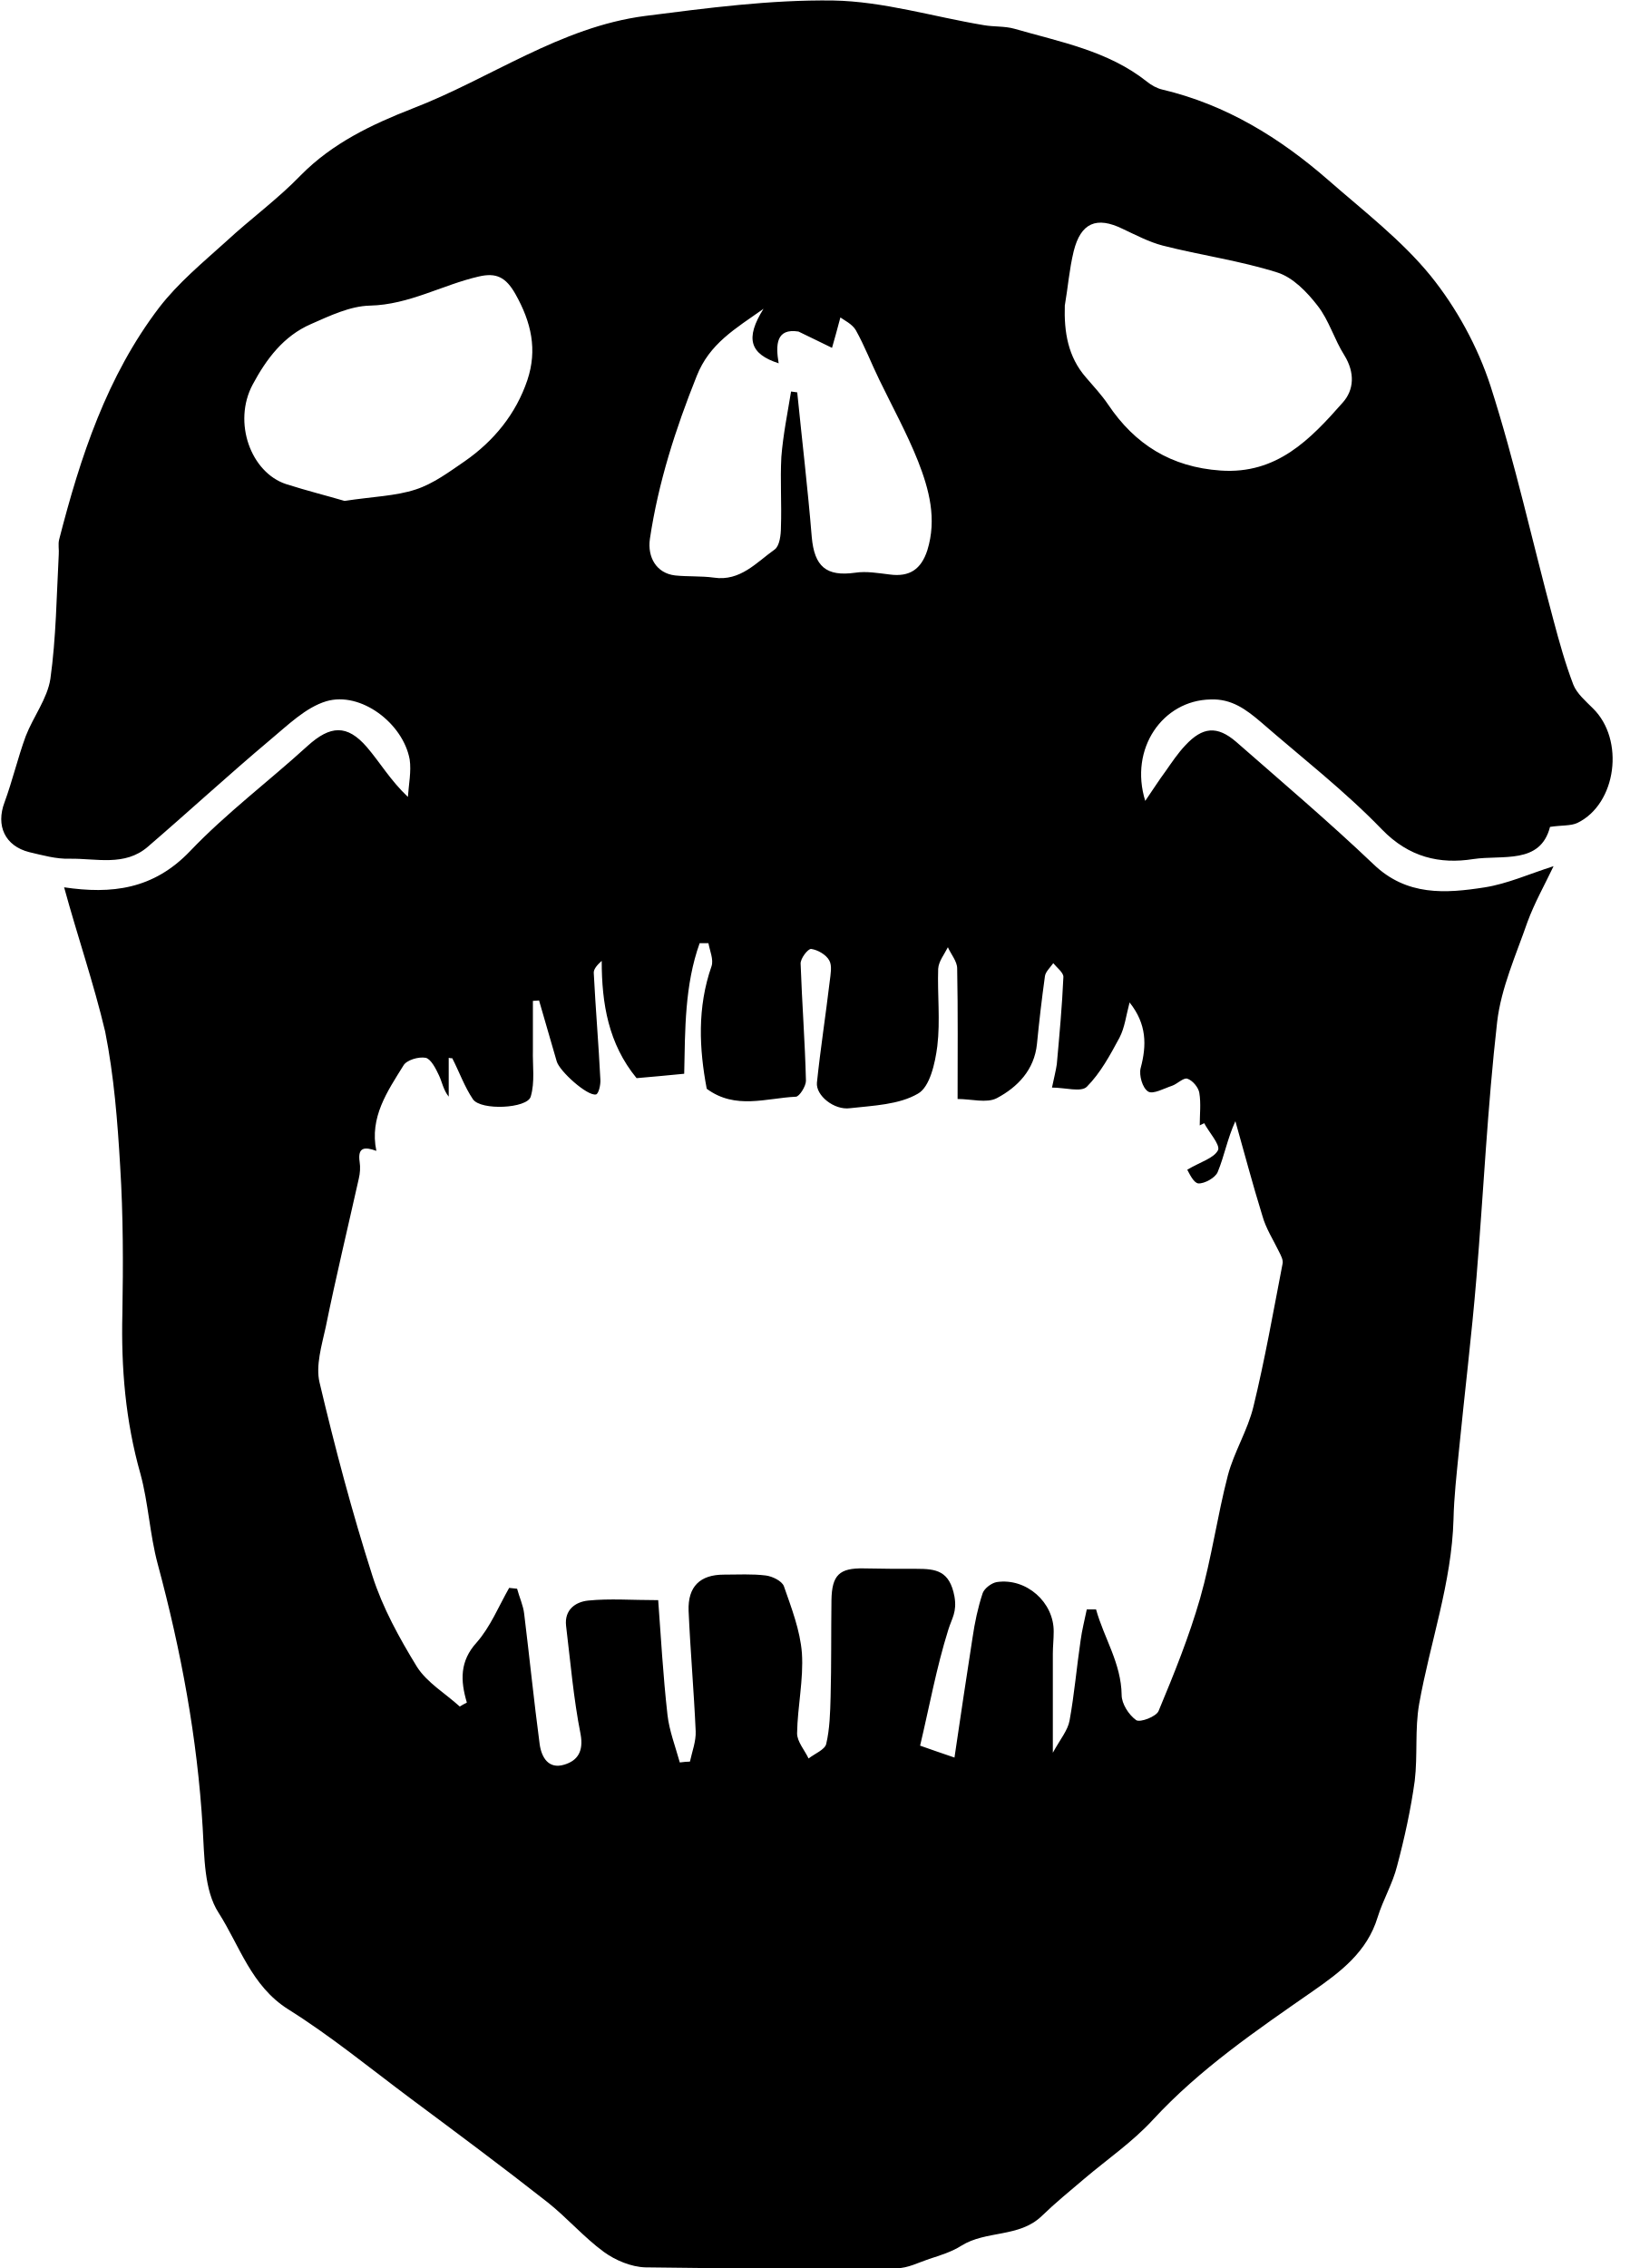
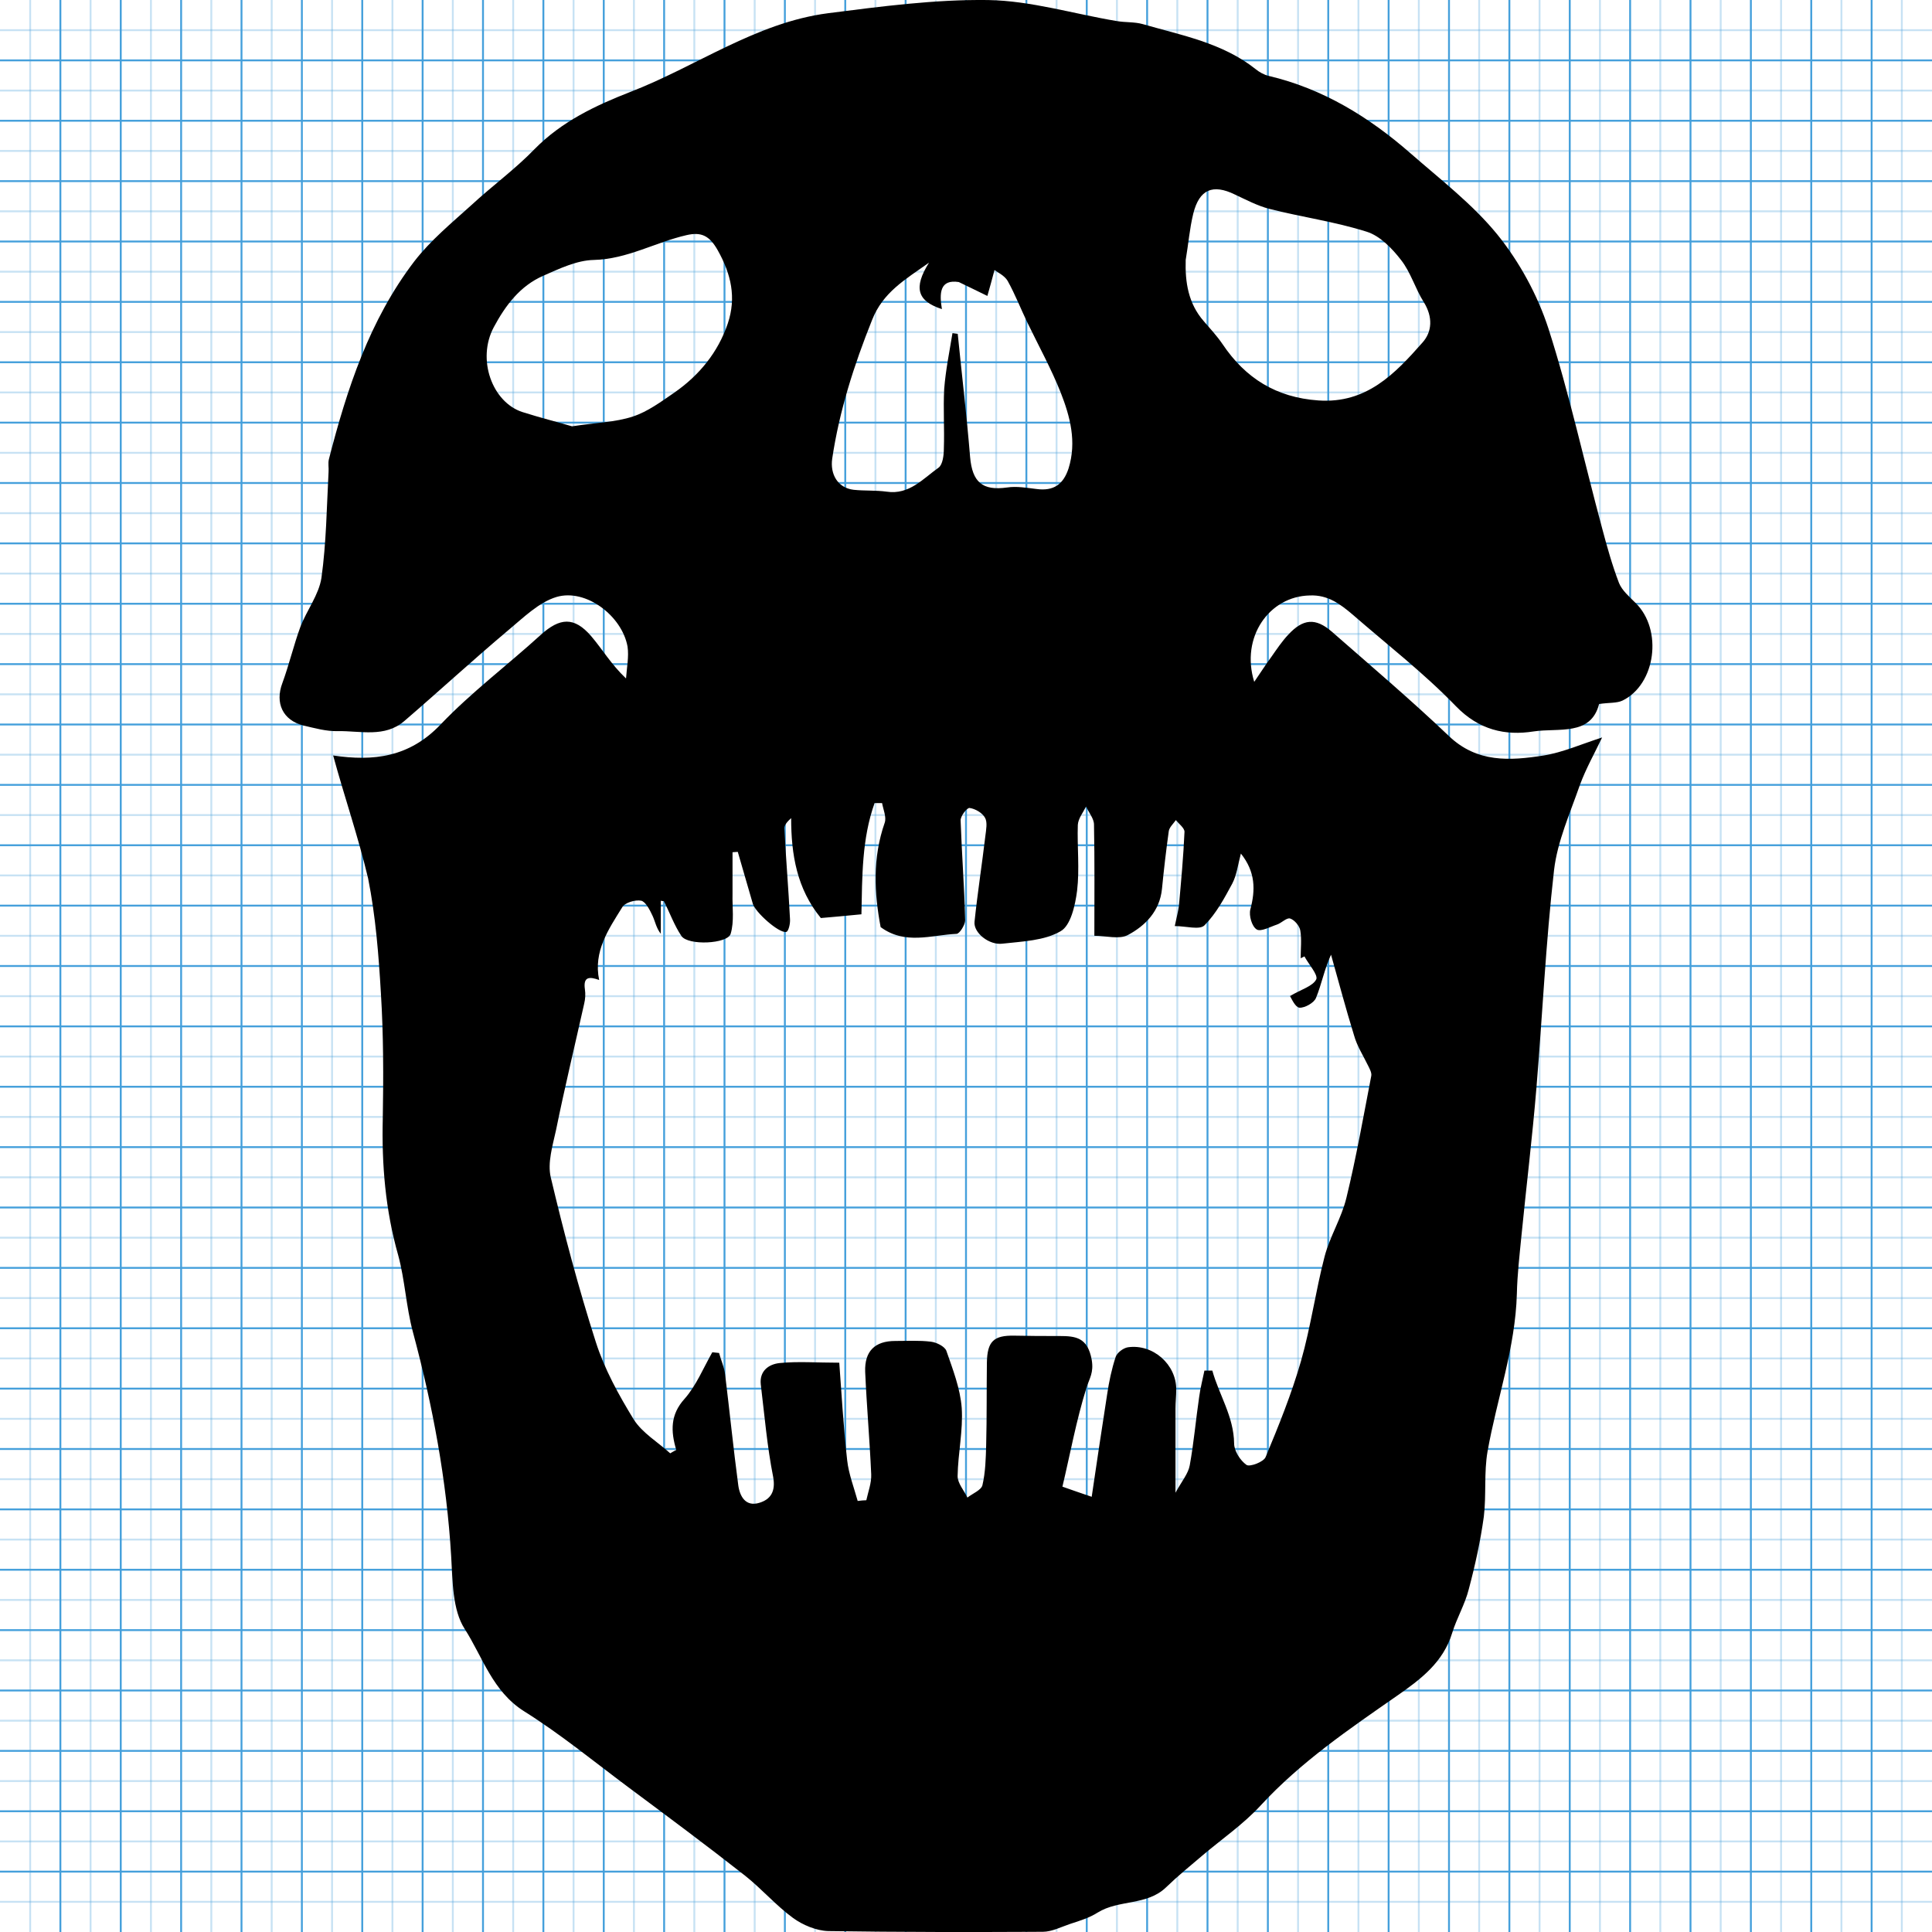
- <svg xmlns="http://www.w3.org/2000/svg" version="1.1" width="23" height="32" viewBox="0 0 23 32">
-   <path d="M0.902 12.519c-0.025 0.006-0.012 0 0 0 0.672 0.1 1.263 0.031 1.78-0.51 0.51-0.535 1.108-0.983 1.661-1.487 0.317-0.286 0.554-0.305 0.834 0.019 0.187 0.218 0.33 0.467 0.579 0.703 0.012-0.18 0.050-0.361 0.025-0.529-0.093-0.51-0.691-0.964-1.176-0.821-0.292 0.087-0.548 0.342-0.796 0.548-0.585 0.492-1.145 1.008-1.724 1.506-0.324 0.28-0.728 0.162-1.101 0.168-0.193 0.006-0.386-0.050-0.572-0.093-0.342-0.087-0.473-0.373-0.348-0.703 0.112-0.305 0.187-0.628 0.299-0.933 0.106-0.274 0.305-0.529 0.348-0.809 0.081-0.579 0.087-1.17 0.118-1.755 0.006-0.068-0.012-0.143 0.006-0.212 0.299-1.164 0.672-2.302 1.412-3.273 0.268-0.348 0.616-0.635 0.946-0.933 0.342-0.317 0.728-0.597 1.052-0.933 0.448-0.454 1.002-0.716 1.574-0.94 1.101-0.423 2.084-1.151 3.285-1.307 0.877-0.112 1.767-0.23 2.651-0.218 0.709 0.012 1.419 0.23 2.128 0.348 0.143 0.025 0.292 0.012 0.429 0.050 0.647 0.187 1.325 0.311 1.873 0.747 0.062 0.050 0.137 0.093 0.218 0.112 0.896 0.212 1.655 0.678 2.34 1.276 0.498 0.436 1.033 0.846 1.444 1.35 0.367 0.454 0.666 1.002 0.846 1.555 0.348 1.083 0.591 2.203 0.89 3.31 0.081 0.305 0.168 0.616 0.28 0.908 0.050 0.124 0.174 0.23 0.274 0.33 0.454 0.442 0.336 1.35-0.218 1.618-0.093 0.044-0.224 0.031-0.386 0.056-0.137 0.535-0.672 0.392-1.083 0.454-0.473 0.075-0.908-0.025-1.288-0.417-0.529-0.548-1.139-1.020-1.711-1.518-0.205-0.174-0.411-0.33-0.709-0.317-0.672 0.012-1.151 0.691-0.921 1.431 0.112-0.162 0.193-0.292 0.286-0.417 0.087-0.124 0.174-0.255 0.28-0.367 0.243-0.261 0.448-0.28 0.716-0.050 0.653 0.572 1.313 1.132 1.941 1.73 0.467 0.448 1.014 0.411 1.568 0.324 0.317-0.050 0.622-0.187 0.971-0.299-0.124 0.261-0.268 0.516-0.367 0.784-0.162 0.467-0.373 0.933-0.429 1.412-0.137 1.201-0.193 2.408-0.292 3.609-0.068 0.821-0.168 1.636-0.249 2.458-0.031 0.317-0.068 0.635-0.075 0.952-0.025 0.896-0.33 1.736-0.485 2.607-0.062 0.355-0.019 0.722-0.062 1.083-0.056 0.404-0.143 0.803-0.249 1.201-0.062 0.249-0.199 0.479-0.274 0.722-0.149 0.492-0.523 0.772-0.915 1.045-0.796 0.554-1.593 1.095-2.259 1.817-0.286 0.311-0.641 0.554-0.964 0.828-0.205 0.174-0.411 0.342-0.604 0.529-0.317 0.305-0.784 0.199-1.132 0.417-0.137 0.087-0.299 0.137-0.454 0.187-0.149 0.050-0.305 0.131-0.454 0.131-1.182 0.006-2.371 0.006-3.553-0.012-0.199-0.006-0.423-0.1-0.585-0.218-0.28-0.205-0.516-0.479-0.79-0.697-0.641-0.504-1.294-0.989-1.947-1.475-0.566-0.423-1.12-0.877-1.717-1.251-0.523-0.33-0.684-0.896-0.983-1.363-0.205-0.317-0.199-0.79-0.224-1.201-0.075-1.263-0.305-2.495-0.635-3.721-0.112-0.417-0.131-0.859-0.243-1.269-0.212-0.747-0.274-1.5-0.255-2.265 0.012-0.691 0.012-1.381-0.031-2.072-0.037-0.635-0.087-1.276-0.212-1.904-0.162-0.684-0.392-1.35-0.579-2.035zM16.992 15.848c-0.019 0.012-0.044 0.019-0.062 0.031 0-0.156 0.019-0.311-0.006-0.46-0.012-0.075-0.093-0.174-0.168-0.199-0.056-0.019-0.143 0.075-0.218 0.1-0.112 0.037-0.268 0.124-0.336 0.081-0.081-0.050-0.131-0.23-0.106-0.33 0.087-0.324 0.087-0.622-0.156-0.927-0.050 0.187-0.068 0.355-0.143 0.498-0.131 0.243-0.268 0.498-0.46 0.691-0.081 0.081-0.305 0.012-0.492 0.012 0.031-0.149 0.056-0.243 0.068-0.33 0.037-0.411 0.075-0.821 0.093-1.232 0-0.062-0.093-0.131-0.143-0.193-0.044 0.062-0.112 0.124-0.118 0.187-0.044 0.317-0.081 0.635-0.112 0.952-0.037 0.367-0.274 0.61-0.566 0.765-0.143 0.075-0.361 0.012-0.554 0.012 0-0.622 0.006-1.232-0.006-1.842 0-0.1-0.087-0.199-0.131-0.299-0.050 0.1-0.131 0.199-0.137 0.305-0.012 0.361 0.031 0.728-0.012 1.089-0.031 0.243-0.106 0.579-0.274 0.672-0.268 0.156-0.628 0.168-0.958 0.205-0.224 0.031-0.485-0.18-0.467-0.361 0.050-0.479 0.124-0.952 0.18-1.425 0.012-0.1 0.037-0.224-0.006-0.299-0.044-0.081-0.162-0.149-0.255-0.162-0.044-0.006-0.156 0.137-0.149 0.212 0.019 0.548 0.062 1.101 0.075 1.649 0 0.075-0.093 0.224-0.143 0.224-0.417 0.019-0.852 0.187-1.257-0.112-0.106-0.56-0.137-1.145 0.068-1.73 0.031-0.093-0.025-0.218-0.044-0.324-0.044 0-0.081 0-0.124 0-0.212 0.591-0.205 1.22-0.218 1.842-0.249 0.025-0.467 0.044-0.672 0.062-0.398-0.485-0.492-1.052-0.492-1.655-0.062 0.056-0.118 0.118-0.112 0.174 0.025 0.498 0.068 0.996 0.093 1.499 0.006 0.075-0.025 0.205-0.062 0.212-0.124 0.025-0.516-0.33-0.554-0.467-0.081-0.286-0.168-0.572-0.249-0.859-0.031 0-0.056 0.006-0.087 0.006 0 0.23 0 0.46 0 0.691-0.006 0.218 0.031 0.454-0.031 0.66-0.050 0.168-0.703 0.199-0.815 0.037-0.118-0.174-0.193-0.386-0.292-0.579-0.019 0-0.031 0-0.050-0.006 0 0.18 0 0.361 0 0.548-0.075-0.093-0.093-0.205-0.137-0.299s-0.112-0.23-0.187-0.249c-0.1-0.019-0.274 0.031-0.317 0.112-0.224 0.361-0.479 0.728-0.38 1.201-0.156-0.056-0.268-0.062-0.236 0.156 0.012 0.075 0.006 0.162-0.012 0.236-0.156 0.697-0.324 1.394-0.467 2.097-0.056 0.255-0.143 0.541-0.087 0.778 0.218 0.921 0.46 1.835 0.747 2.731 0.143 0.448 0.38 0.877 0.628 1.282 0.143 0.224 0.398 0.373 0.604 0.56 0.031-0.019 0.062-0.037 0.1-0.056-0.093-0.311-0.1-0.585 0.137-0.846 0.193-0.218 0.311-0.51 0.46-0.772 0.037 0.006 0.075 0.006 0.112 0.012 0.031 0.118 0.087 0.236 0.1 0.355 0.075 0.61 0.137 1.226 0.218 1.835 0.025 0.187 0.124 0.361 0.348 0.292 0.187-0.056 0.274-0.187 0.23-0.429-0.1-0.504-0.143-1.020-0.205-1.531-0.025-0.224 0.131-0.336 0.311-0.355 0.305-0.031 0.616-0.006 0.989-0.006 0.037 0.498 0.068 1.058 0.131 1.618 0.025 0.224 0.112 0.448 0.174 0.672 0.050-0.006 0.1-0.012 0.143-0.012 0.031-0.143 0.087-0.286 0.081-0.429-0.025-0.566-0.075-1.132-0.1-1.699-0.012-0.342 0.162-0.51 0.498-0.51 0.199 0 0.398-0.012 0.591 0.012 0.093 0.012 0.224 0.075 0.255 0.149 0.106 0.305 0.23 0.622 0.255 0.946 0.025 0.373-0.062 0.753-0.068 1.132 0 0.118 0.106 0.236 0.162 0.355 0.087-0.068 0.23-0.124 0.249-0.205 0.050-0.212 0.056-0.442 0.062-0.666 0.012-0.454 0.006-0.908 0.012-1.363 0.006-0.355 0.112-0.454 0.454-0.448 0.249 0.006 0.498 0.006 0.747 0.006 0.274 0 0.467 0.025 0.535 0.392 0.037 0.218-0.037 0.305-0.087 0.467-0.168 0.535-0.268 1.089-0.398 1.636 0.162 0.056 0.299 0.106 0.485 0.168 0.087-0.585 0.168-1.139 0.255-1.692 0.031-0.212 0.075-0.423 0.143-0.628 0.025-0.068 0.124-0.143 0.199-0.156 0.417-0.062 0.809 0.286 0.803 0.703 0 0.106-0.012 0.205-0.012 0.311 0 0.436 0 0.871 0 1.394 0.106-0.193 0.212-0.317 0.236-0.454 0.068-0.373 0.1-0.753 0.156-1.132 0.019-0.143 0.056-0.286 0.087-0.436 0.044 0 0.087 0 0.131 0 0.112 0.404 0.355 0.759 0.361 1.207 0 0.124 0.1 0.28 0.205 0.355 0.056 0.037 0.286-0.050 0.317-0.131 0.218-0.523 0.429-1.045 0.585-1.587 0.162-0.566 0.243-1.164 0.392-1.736 0.087-0.33 0.28-0.635 0.361-0.971 0.162-0.666 0.28-1.338 0.411-2.016 0.012-0.050-0.025-0.118-0.050-0.168-0.081-0.168-0.187-0.33-0.236-0.51-0.137-0.442-0.255-0.89-0.38-1.332-0.112 0.243-0.156 0.492-0.249 0.716-0.031 0.081-0.187 0.168-0.274 0.162-0.068-0.006-0.131-0.149-0.156-0.193 0.187-0.112 0.38-0.162 0.436-0.28 0.025-0.081-0.131-0.249-0.199-0.38zM10.777 4.355c-0.404 0.286-0.765 0.492-0.946 0.952-0.299 0.747-0.541 1.5-0.66 2.296-0.037 0.261 0.093 0.485 0.355 0.516 0.18 0.019 0.367 0.006 0.548 0.031 0.373 0.056 0.604-0.218 0.859-0.398 0.068-0.050 0.087-0.205 0.087-0.311 0.012-0.33-0.012-0.666 0.006-0.996 0.025-0.311 0.087-0.616 0.137-0.921 0.031 0.006 0.056 0.006 0.087 0.012 0.068 0.678 0.149 1.356 0.205 2.041 0.037 0.417 0.205 0.56 0.61 0.504 0.162-0.025 0.33 0.006 0.492 0.025 0.28 0.037 0.442-0.075 0.529-0.342 0.137-0.442 0.025-0.859-0.131-1.257-0.156-0.392-0.361-0.765-0.548-1.151-0.112-0.23-0.205-0.473-0.33-0.697-0.050-0.087-0.168-0.143-0.218-0.18-0.044 0.168-0.081 0.299-0.118 0.429-0.156-0.075-0.317-0.156-0.473-0.23-0.317-0.050-0.324 0.187-0.28 0.448-0.404-0.131-0.479-0.348-0.212-0.772zM15.026 4.306c-0.012 0.38 0.044 0.728 0.299 1.020 0.106 0.124 0.218 0.243 0.311 0.38 0.38 0.566 0.89 0.884 1.587 0.933 0.796 0.056 1.269-0.442 1.724-0.958 0.162-0.18 0.174-0.423 0.025-0.666-0.143-0.224-0.218-0.498-0.38-0.703-0.149-0.193-0.348-0.398-0.566-0.467-0.529-0.168-1.083-0.243-1.618-0.38-0.193-0.050-0.38-0.149-0.566-0.236-0.367-0.18-0.591-0.087-0.691 0.317-0.062 0.255-0.081 0.51-0.124 0.759zM4.859 7.068c0.404-0.062 0.722-0.068 1.008-0.162 0.249-0.081 0.473-0.249 0.691-0.398 0.411-0.286 0.722-0.666 0.884-1.145 0.143-0.429 0.056-0.815-0.168-1.213-0.137-0.243-0.274-0.305-0.516-0.249-0.516 0.118-0.983 0.398-1.537 0.411-0.28 0.006-0.566 0.143-0.834 0.261-0.386 0.168-0.628 0.492-0.821 0.852-0.286 0.535-0.025 1.244 0.473 1.406 0.292 0.093 0.591 0.168 0.821 0.236z" />
+ <svg xmlns="http://www.w3.org/2000/svg" version="1.1" width="1024" height="1024" viewBox="0 0 1024 1024">
+   <g id="icomoon-ignore">
+     <line stroke-width="1" x1="16" y1="0" x2="16" y2="1024" stroke="#449FDB" opacity="0.3" />
+     <line stroke-width="1" x1="32" y1="0" x2="32" y2="1024" stroke="#449FDB" opacity="1" />
+     <line stroke-width="1" x1="48" y1="0" x2="48" y2="1024" stroke="#449FDB" opacity="0.3" />
+     <line stroke-width="1" x1="64" y1="0" x2="64" y2="1024" stroke="#449FDB" opacity="1" />
+     <line stroke-width="1" x1="80" y1="0" x2="80" y2="1024" stroke="#449FDB" opacity="0.3" />
+     <line stroke-width="1" x1="96" y1="0" x2="96" y2="1024" stroke="#449FDB" opacity="1" />
+     <line stroke-width="1" x1="112" y1="0" x2="112" y2="1024" stroke="#449FDB" opacity="0.3" />
+     <line stroke-width="1" x1="128" y1="0" x2="128" y2="1024" stroke="#449FDB" opacity="1" />
+     <line stroke-width="1" x1="144" y1="0" x2="144" y2="1024" stroke="#449FDB" opacity="0.3" />
+     <line stroke-width="1" x1="160" y1="0" x2="160" y2="1024" stroke="#449FDB" opacity="1" />
+     <line stroke-width="1" x1="176" y1="0" x2="176" y2="1024" stroke="#449FDB" opacity="0.3" />
+     <line stroke-width="1" x1="192" y1="0" x2="192" y2="1024" stroke="#449FDB" opacity="1" />
+     <line stroke-width="1" x1="208" y1="0" x2="208" y2="1024" stroke="#449FDB" opacity="0.3" />
+     <line stroke-width="1" x1="224" y1="0" x2="224" y2="1024" stroke="#449FDB" opacity="1" />
+     <line stroke-width="1" x1="240" y1="0" x2="240" y2="1024" stroke="#449FDB" opacity="0.3" />
+     <line stroke-width="1" x1="256" y1="0" x2="256" y2="1024" stroke="#449FDB" opacity="1" />
+     <line stroke-width="1" x1="272" y1="0" x2="272" y2="1024" stroke="#449FDB" opacity="0.3" />
+     <line stroke-width="1" x1="288" y1="0" x2="288" y2="1024" stroke="#449FDB" opacity="1" />
+     <line stroke-width="1" x1="304" y1="0" x2="304" y2="1024" stroke="#449FDB" opacity="0.3" />
+     <line stroke-width="1" x1="320" y1="0" x2="320" y2="1024" stroke="#449FDB" opacity="1" />
+     <line stroke-width="1" x1="336" y1="0" x2="336" y2="1024" stroke="#449FDB" opacity="0.3" />
+     <line stroke-width="1" x1="352" y1="0" x2="352" y2="1024" stroke="#449FDB" opacity="1" />
+     <line stroke-width="1" x1="368" y1="0" x2="368" y2="1024" stroke="#449FDB" opacity="0.3" />
+     <line stroke-width="1" x1="384" y1="0" x2="384" y2="1024" stroke="#449FDB" opacity="1" />
+     <line stroke-width="1" x1="400" y1="0" x2="400" y2="1024" stroke="#449FDB" opacity="0.3" />
+     <line stroke-width="1" x1="416" y1="0" x2="416" y2="1024" stroke="#449FDB" opacity="1" />
+     <line stroke-width="1" x1="432" y1="0" x2="432" y2="1024" stroke="#449FDB" opacity="0.3" />
+     <line stroke-width="1" x1="448" y1="0" x2="448" y2="1024" stroke="#449FDB" opacity="1" />
+     <line stroke-width="1" x1="464" y1="0" x2="464" y2="1024" stroke="#449FDB" opacity="0.3" />
+     <line stroke-width="1" x1="480" y1="0" x2="480" y2="1024" stroke="#449FDB" opacity="1" />
+     <line stroke-width="1" x1="496" y1="0" x2="496" y2="1024" stroke="#449FDB" opacity="0.3" />
+     <line stroke-width="1" x1="512" y1="0" x2="512" y2="1024" stroke="#449FDB" opacity="1" />
+     <line stroke-width="1" x1="528" y1="0" x2="528" y2="1024" stroke="#449FDB" opacity="0.3" />
+     <line stroke-width="1" x1="544" y1="0" x2="544" y2="1024" stroke="#449FDB" opacity="1" />
+     <line stroke-width="1" x1="560" y1="0" x2="560" y2="1024" stroke="#449FDB" opacity="0.3" />
+     <line stroke-width="1" x1="576" y1="0" x2="576" y2="1024" stroke="#449FDB" opacity="1" />
+     <line stroke-width="1" x1="592" y1="0" x2="592" y2="1024" stroke="#449FDB" opacity="0.3" />
+     <line stroke-width="1" x1="608" y1="0" x2="608" y2="1024" stroke="#449FDB" opacity="1" />
+     <line stroke-width="1" x1="624" y1="0" x2="624" y2="1024" stroke="#449FDB" opacity="0.3" />
+     <line stroke-width="1" x1="640" y1="0" x2="640" y2="1024" stroke="#449FDB" opacity="1" />
+     <line stroke-width="1" x1="656" y1="0" x2="656" y2="1024" stroke="#449FDB" opacity="0.3" />
+     <line stroke-width="1" x1="672" y1="0" x2="672" y2="1024" stroke="#449FDB" opacity="1" />
+     <line stroke-width="1" x1="688" y1="0" x2="688" y2="1024" stroke="#449FDB" opacity="0.3" />
+     <line stroke-width="1" x1="704" y1="0" x2="704" y2="1024" stroke="#449FDB" opacity="1" />
+     <line stroke-width="1" x1="720" y1="0" x2="720" y2="1024" stroke="#449FDB" opacity="0.3" />
+     <line stroke-width="1" x1="736" y1="0" x2="736" y2="1024" stroke="#449FDB" opacity="1" />
+     <line stroke-width="1" x1="752" y1="0" x2="752" y2="1024" stroke="#449FDB" opacity="0.3" />
+     <line stroke-width="1" x1="768" y1="0" x2="768" y2="1024" stroke="#449FDB" opacity="1" />
+     <line stroke-width="1" x1="784" y1="0" x2="784" y2="1024" stroke="#449FDB" opacity="0.3" />
+     <line stroke-width="1" x1="800" y1="0" x2="800" y2="1024" stroke="#449FDB" opacity="1" />
+     <line stroke-width="1" x1="816" y1="0" x2="816" y2="1024" stroke="#449FDB" opacity="0.3" />
+     <line stroke-width="1" x1="832" y1="0" x2="832" y2="1024" stroke="#449FDB" opacity="1" />
+     <line stroke-width="1" x1="848" y1="0" x2="848" y2="1024" stroke="#449FDB" opacity="0.3" />
+     <line stroke-width="1" x1="864" y1="0" x2="864" y2="1024" stroke="#449FDB" opacity="1" />
+     <line stroke-width="1" x1="880" y1="0" x2="880" y2="1024" stroke="#449FDB" opacity="0.3" />
+     <line stroke-width="1" x1="896" y1="0" x2="896" y2="1024" stroke="#449FDB" opacity="1" />
+     <line stroke-width="1" x1="912" y1="0" x2="912" y2="1024" stroke="#449FDB" opacity="0.3" />
+     <line stroke-width="1" x1="928" y1="0" x2="928" y2="1024" stroke="#449FDB" opacity="1" />
+     <line stroke-width="1" x1="944" y1="0" x2="944" y2="1024" stroke="#449FDB" opacity="0.3" />
+     <line stroke-width="1" x1="960" y1="0" x2="960" y2="1024" stroke="#449FDB" opacity="1" />
+     <line stroke-width="1" x1="976" y1="0" x2="976" y2="1024" stroke="#449FDB" opacity="0.3" />
+     <line stroke-width="1" x1="992" y1="0" x2="992" y2="1024" stroke="#449FDB" opacity="1" />
+     <line stroke-width="1" x1="1008" y1="0" x2="1008" y2="1024" stroke="#449FDB" opacity="0.3" />
+     <line stroke-width="1" x1="0" y1="16" x2="1024" y2="16" stroke="#449FDB" opacity="0.3" />
+     <line stroke-width="1" x1="0" y1="32" x2="1024" y2="32" stroke="#449FDB" opacity="1" />
+     <line stroke-width="1" x1="0" y1="48" x2="1024" y2="48" stroke="#449FDB" opacity="0.3" />
+     <line stroke-width="1" x1="0" y1="64" x2="1024" y2="64" stroke="#449FDB" opacity="1" />
+     <line stroke-width="1" x1="0" y1="80" x2="1024" y2="80" stroke="#449FDB" opacity="0.3" />
+     <line stroke-width="1" x1="0" y1="96" x2="1024" y2="96" stroke="#449FDB" opacity="1" />
+     <line stroke-width="1" x1="0" y1="112" x2="1024" y2="112" stroke="#449FDB" opacity="0.3" />
+     <line stroke-width="1" x1="0" y1="128" x2="1024" y2="128" stroke="#449FDB" opacity="1" />
+     <line stroke-width="1" x1="0" y1="144" x2="1024" y2="144" stroke="#449FDB" opacity="0.3" />
+     <line stroke-width="1" x1="0" y1="160" x2="1024" y2="160" stroke="#449FDB" opacity="1" />
+     <line stroke-width="1" x1="0" y1="176" x2="1024" y2="176" stroke="#449FDB" opacity="0.3" />
+     <line stroke-width="1" x1="0" y1="192" x2="1024" y2="192" stroke="#449FDB" opacity="1" />
+     <line stroke-width="1" x1="0" y1="208" x2="1024" y2="208" stroke="#449FDB" opacity="0.3" />
+     <line stroke-width="1" x1="0" y1="224" x2="1024" y2="224" stroke="#449FDB" opacity="1" />
+     <line stroke-width="1" x1="0" y1="240" x2="1024" y2="240" stroke="#449FDB" opacity="0.3" />
+     <line stroke-width="1" x1="0" y1="256" x2="1024" y2="256" stroke="#449FDB" opacity="1" />
+     <line stroke-width="1" x1="0" y1="272" x2="1024" y2="272" stroke="#449FDB" opacity="0.3" />
+     <line stroke-width="1" x1="0" y1="288" x2="1024" y2="288" stroke="#449FDB" opacity="1" />
+     <line stroke-width="1" x1="0" y1="304" x2="1024" y2="304" stroke="#449FDB" opacity="0.3" />
+     <line stroke-width="1" x1="0" y1="320" x2="1024" y2="320" stroke="#449FDB" opacity="1" />
+     <line stroke-width="1" x1="0" y1="336" x2="1024" y2="336" stroke="#449FDB" opacity="0.3" />
+     <line stroke-width="1" x1="0" y1="352" x2="1024" y2="352" stroke="#449FDB" opacity="1" />
+     <line stroke-width="1" x1="0" y1="368" x2="1024" y2="368" stroke="#449FDB" opacity="0.3" />
+     <line stroke-width="1" x1="0" y1="384" x2="1024" y2="384" stroke="#449FDB" opacity="1" />
+     <line stroke-width="1" x1="0" y1="400" x2="1024" y2="400" stroke="#449FDB" opacity="0.3" />
+     <line stroke-width="1" x1="0" y1="416" x2="1024" y2="416" stroke="#449FDB" opacity="1" />
+     <line stroke-width="1" x1="0" y1="432" x2="1024" y2="432" stroke="#449FDB" opacity="0.3" />
+     <line stroke-width="1" x1="0" y1="448" x2="1024" y2="448" stroke="#449FDB" opacity="1" />
+     <line stroke-width="1" x1="0" y1="464" x2="1024" y2="464" stroke="#449FDB" opacity="0.3" />
+     <line stroke-width="1" x1="0" y1="480" x2="1024" y2="480" stroke="#449FDB" opacity="1" />
+     <line stroke-width="1" x1="0" y1="496" x2="1024" y2="496" stroke="#449FDB" opacity="0.3" />
+     <line stroke-width="1" x1="0" y1="512" x2="1024" y2="512" stroke="#449FDB" opacity="1" />
+     <line stroke-width="1" x1="0" y1="528" x2="1024" y2="528" stroke="#449FDB" opacity="0.3" />
+     <line stroke-width="1" x1="0" y1="544" x2="1024" y2="544" stroke="#449FDB" opacity="1" />
+     <line stroke-width="1" x1="0" y1="560" x2="1024" y2="560" stroke="#449FDB" opacity="0.3" />
+     <line stroke-width="1" x1="0" y1="576" x2="1024" y2="576" stroke="#449FDB" opacity="1" />
+     <line stroke-width="1" x1="0" y1="592" x2="1024" y2="592" stroke="#449FDB" opacity="0.3" />
+     <line stroke-width="1" x1="0" y1="608" x2="1024" y2="608" stroke="#449FDB" opacity="1" />
+     <line stroke-width="1" x1="0" y1="624" x2="1024" y2="624" stroke="#449FDB" opacity="0.3" />
+     <line stroke-width="1" x1="0" y1="640" x2="1024" y2="640" stroke="#449FDB" opacity="1" />
+     <line stroke-width="1" x1="0" y1="656" x2="1024" y2="656" stroke="#449FDB" opacity="0.3" />
+     <line stroke-width="1" x1="0" y1="672" x2="1024" y2="672" stroke="#449FDB" opacity="1" />
+     <line stroke-width="1" x1="0" y1="688" x2="1024" y2="688" stroke="#449FDB" opacity="0.3" />
+     <line stroke-width="1" x1="0" y1="704" x2="1024" y2="704" stroke="#449FDB" opacity="1" />
+     <line stroke-width="1" x1="0" y1="720" x2="1024" y2="720" stroke="#449FDB" opacity="0.3" />
+     <line stroke-width="1" x1="0" y1="736" x2="1024" y2="736" stroke="#449FDB" opacity="1" />
+     <line stroke-width="1" x1="0" y1="752" x2="1024" y2="752" stroke="#449FDB" opacity="0.3" />
+     <line stroke-width="1" x1="0" y1="768" x2="1024" y2="768" stroke="#449FDB" opacity="1" />
+     <line stroke-width="1" x1="0" y1="784" x2="1024" y2="784" stroke="#449FDB" opacity="0.3" />
+     <line stroke-width="1" x1="0" y1="800" x2="1024" y2="800" stroke="#449FDB" opacity="1" />
+     <line stroke-width="1" x1="0" y1="816" x2="1024" y2="816" stroke="#449FDB" opacity="0.3" />
+     <line stroke-width="1" x1="0" y1="832" x2="1024" y2="832" stroke="#449FDB" opacity="1" />
+     <line stroke-width="1" x1="0" y1="848" x2="1024" y2="848" stroke="#449FDB" opacity="0.3" />
+     <line stroke-width="1" x1="0" y1="864" x2="1024" y2="864" stroke="#449FDB" opacity="1" />
+     <line stroke-width="1" x1="0" y1="880" x2="1024" y2="880" stroke="#449FDB" opacity="0.3" />
+     <line stroke-width="1" x1="0" y1="896" x2="1024" y2="896" stroke="#449FDB" opacity="1" />
+     <line stroke-width="1" x1="0" y1="912" x2="1024" y2="912" stroke="#449FDB" opacity="0.3" />
+     <line stroke-width="1" x1="0" y1="928" x2="1024" y2="928" stroke="#449FDB" opacity="1" />
+     <line stroke-width="1" x1="0" y1="944" x2="1024" y2="944" stroke="#449FDB" opacity="0.3" />
+     <line stroke-width="1" x1="0" y1="960" x2="1024" y2="960" stroke="#449FDB" opacity="1" />
+     <line stroke-width="1" x1="0" y1="976" x2="1024" y2="976" stroke="#449FDB" opacity="0.3" />
+     <line stroke-width="1" x1="0" y1="992" x2="1024" y2="992" stroke="#449FDB" opacity="1" />
+     <line stroke-width="1" x1="0" y1="1008" x2="1024" y2="1008" stroke="#449FDB" opacity="0.3" />
+   </g>
+   <path fill="#000" d="M176.48 400.404c-0.8 0.192-0.384 0 0 0 21.504 3.2 40.416 0.992 56.96-16.32 16.32-17.12 35.456-31.456 53.152-47.584 10.144-9.152 17.728-9.76 26.688 0.608 5.984 6.976 10.56 14.944 18.528 22.496 0.384-5.76 1.6-11.552 0.8-16.928-2.976-16.32-22.112-30.848-37.632-26.272-9.344 2.784-17.536 10.944-25.472 17.536-18.72 15.744-36.64 32.256-55.168 48.192-10.368 8.96-23.296 5.184-35.232 5.376-6.176 0.192-12.352-1.6-18.304-2.976-10.944-2.784-15.136-11.936-11.136-22.496 3.584-9.76 5.984-20.096 9.568-29.856 3.392-8.768 9.76-16.928 11.136-25.888 2.592-18.528 2.784-37.44 3.776-56.16 0.192-2.176-0.384-4.576 0.192-6.784 9.568-37.248 21.504-73.664 45.184-104.736 8.576-11.136 19.712-20.32 30.272-29.856 10.944-10.144 23.296-19.104 33.664-29.856 14.336-14.528 32.064-22.912 50.368-30.080 35.232-13.536 66.688-36.832 105.12-41.824 28.064-3.584 56.544-7.36 84.832-6.976 22.688 0.384 45.408 7.36 68.096 11.136 4.576 0.8 9.344 0.384 13.728 1.6 20.704 5.984 42.4 9.952 59.936 23.904 1.984 1.6 4.384 2.976 6.976 3.584 28.672 6.784 52.96 21.696 74.88 40.832 15.936 13.952 33.056 27.072 46.208 43.2 11.744 14.528 21.312 32.064 27.072 49.76 11.136 34.656 18.912 70.496 28.48 105.92 2.592 9.76 5.376 19.712 8.96 29.056 1.6 3.968 5.568 7.36 8.768 10.56 14.528 14.144 10.752 43.2-6.976 51.776-2.976 1.408-7.168 0.992-12.352 1.792-4.384 17.12-21.504 12.544-34.656 14.528-15.136 2.4-29.056-0.8-41.216-13.344-16.928-17.536-36.448-32.64-54.752-48.576-6.56-5.568-13.152-10.56-22.688-10.144-21.504 0.384-36.832 22.112-29.472 45.792 3.584-5.184 6.176-9.344 9.152-13.344 2.784-3.968 5.568-8.16 8.96-11.744 7.776-8.352 14.336-8.96 22.912-1.6 20.896 18.304 42.016 36.224 62.112 55.36 14.944 14.336 32.448 13.152 50.176 10.368 10.144-1.6 19.904-5.984 31.072-9.568-3.968 8.352-8.576 16.512-11.744 25.088-5.184 14.944-11.936 29.856-13.728 45.184-4.384 38.432-6.176 77.056-9.344 115.488-2.176 26.272-5.376 52.352-7.968 78.656-0.992 10.144-2.176 20.32-2.4 30.464-0.8 28.672-10.56 55.552-15.52 83.424-1.984 11.36-0.608 23.104-1.984 34.656-1.792 12.928-4.576 25.696-7.968 38.432-1.984 7.968-6.368 15.328-8.768 23.104-4.768 15.744-16.736 24.704-29.28 33.44-25.472 17.728-50.976 35.040-72.288 58.144-9.152 9.952-20.512 17.728-30.848 26.496-6.56 5.568-13.152 10.944-19.328 16.928-10.144 9.76-25.088 6.368-36.224 13.344-4.384 2.784-9.568 4.384-14.528 5.984-4.768 1.6-9.76 4.192-14.528 4.192-37.824 0.192-75.872 0.192-113.696-0.384-6.368-0.192-13.536-3.2-18.72-6.976-8.96-6.56-16.512-15.328-25.28-22.304-20.512-16.128-41.408-31.648-62.304-47.2-18.112-13.536-35.84-28.064-54.944-40.032-16.736-10.56-21.888-28.672-31.456-43.616-6.56-10.144-6.368-25.28-7.168-38.432-2.4-40.416-9.76-79.84-20.32-119.072-3.584-13.344-4.192-27.488-7.776-40.608-6.784-23.904-8.768-48-8.16-72.48 0.384-22.112 0.384-44.192-0.992-66.304-1.184-20.32-2.784-40.832-6.784-60.928-5.184-21.888-12.544-43.2-18.528-65.12zM691.36 506.932c-0.608 0.384-1.408 0.608-1.984 0.992 0-4.992 0.608-9.952-0.192-14.72-0.384-2.4-2.976-5.568-5.376-6.368-1.792-0.608-4.576 2.4-6.976 3.2-3.584 1.184-8.576 3.968-10.752 2.592-2.592-1.6-4.192-7.36-3.392-10.56 2.784-10.368 2.784-19.904-4.992-29.664-1.6 5.984-2.176 11.36-4.576 15.936-4.192 7.776-8.576 15.936-14.72 22.112-2.592 2.592-9.76 0.384-15.744 0.384 0.992-4.768 1.792-7.776 2.176-10.56 1.184-13.152 2.4-26.272 2.976-39.424 0-1.984-2.976-4.192-4.576-6.176-1.408 1.984-3.584 3.968-3.776 5.984-1.408 10.144-2.592 20.32-3.584 30.464-1.184 11.744-8.768 19.52-18.112 24.48-4.576 2.4-11.552 0.384-17.728 0.384 0-19.904 0.192-39.424-0.192-58.944 0-3.2-2.784-6.368-4.192-9.568-1.6 3.2-4.192 6.368-4.384 9.76-0.384 11.552 0.992 23.296-0.384 34.848-0.992 7.776-3.392 18.528-8.768 21.504-8.576 4.992-20.096 5.376-30.656 6.56-7.168 0.992-15.52-5.76-14.944-11.552 1.6-15.328 3.968-30.464 5.76-45.6 0.384-3.2 1.184-7.168-0.192-9.568-1.408-2.592-5.184-4.768-8.16-5.184-1.408-0.192-4.992 4.384-4.768 6.784 0.608 17.536 1.984 35.232 2.4 52.768 0 2.4-2.976 7.168-4.576 7.168-13.344 0.608-27.264 5.984-40.224-3.584-3.392-17.92-4.384-36.64 2.176-55.36 0.992-2.976-0.8-6.976-1.408-10.368-1.408 0-2.592 0-3.968 0-6.784 18.912-6.56 39.040-6.976 58.944-7.968 0.8-14.944 1.408-21.504 1.984-12.736-15.52-15.744-33.664-15.744-52.96-1.984 1.792-3.776 3.776-3.584 5.568 0.8 15.936 2.176 31.872 2.976 47.968 0.192 2.4-0.8 6.56-1.984 6.784-3.968 0.8-16.512-10.56-17.728-14.944-2.592-9.152-5.376-18.304-7.968-27.488-0.992 0-1.792 0.192-2.784 0.192 0 7.36 0 14.72 0 22.112-0.192 6.976 0.992 14.528-0.992 21.12-1.6 5.376-22.496 6.368-26.080 1.184-3.776-5.568-6.176-12.352-9.344-18.528-0.608 0-0.992 0-1.6-0.192 0 5.76 0 11.552 0 17.536-2.4-2.976-2.976-6.56-4.384-9.568s-3.584-7.36-5.984-7.968c-3.2-0.608-8.768 0.992-10.144 3.584-7.168 11.552-15.328 23.296-12.16 38.432-4.992-1.792-8.576-1.984-7.552 4.992 0.384 2.4 0.192 5.184-0.384 7.552-4.992 22.304-10.368 44.608-14.944 67.104-1.792 8.16-4.576 17.312-2.784 24.896 6.976 29.472 14.72 58.72 23.904 87.392 4.576 14.336 12.16 28.064 20.096 41.024 4.576 7.168 12.736 11.936 19.328 17.92 0.992-0.608 1.984-1.184 3.2-1.792-2.976-9.952-3.2-18.72 4.384-27.072 6.176-6.976 9.952-16.32 14.72-24.704 1.184 0.192 2.4 0.192 3.584 0.384 0.992 3.776 2.784 7.552 3.2 11.36 2.4 19.52 4.384 39.232 6.976 58.72 0.8 5.984 3.968 11.552 11.136 9.344 5.984-1.792 8.768-5.984 7.36-13.728-3.2-16.128-4.576-32.64-6.56-48.992-0.8-7.168 4.192-10.752 9.952-11.36 9.76-0.992 19.712-0.192 31.648-0.192 1.184 15.936 2.176 33.856 4.192 51.776 0.8 7.168 3.584 14.336 5.568 21.504 1.6-0.192 3.2-0.384 4.576-0.384 0.992-4.576 2.784-9.152 2.592-13.728-0.8-18.112-2.4-36.224-3.2-54.368-0.384-10.944 5.184-16.32 15.936-16.32 6.368 0 12.736-0.384 18.912 0.384 2.976 0.384 7.168 2.4 8.16 4.768 3.392 9.76 7.36 19.904 8.16 30.272 0.8 11.936-1.984 24.096-2.176 36.224 0 3.776 3.392 7.552 5.184 11.36 2.784-2.176 7.36-3.968 7.968-6.56 1.6-6.784 1.792-14.144 1.984-21.312 0.384-14.528 0.192-29.056 0.384-43.616 0.192-11.36 3.584-14.528 14.528-14.336 7.968 0.192 15.936 0.192 23.904 0.192 8.768 0 14.944 0.8 17.12 12.544 1.184 6.976-1.184 9.76-2.784 14.944-5.376 17.12-8.576 34.848-12.736 52.352 5.184 1.792 9.568 3.392 15.52 5.376 2.784-18.72 5.376-36.448 8.16-54.144 0.992-6.784 2.4-13.536 4.576-20.096 0.8-2.176 3.968-4.576 6.368-4.992 13.344-1.984 25.888 9.152 25.696 22.496 0 3.392-0.384 6.56-0.384 9.952 0 13.952 0 27.872 0 44.608 3.392-6.176 6.784-10.144 7.552-14.528 2.176-11.936 3.2-24.096 4.992-36.224 0.608-4.576 1.792-9.152 2.784-13.952 1.408 0 2.784 0 4.192 0 3.584 12.928 11.36 24.288 11.552 38.624 0 3.968 3.2 8.96 6.56 11.36 1.792 1.184 9.152-1.6 10.144-4.192 6.976-16.736 13.728-33.44 18.72-50.784 5.184-18.112 7.776-37.248 12.544-55.552 2.784-10.56 8.96-20.32 11.552-31.072 5.184-21.312 8.96-42.816 13.152-64.512 0.384-1.6-0.8-3.776-1.6-5.376-2.592-5.376-5.984-10.56-7.552-16.32-4.384-14.144-8.16-28.48-12.16-42.624-3.584 7.776-4.992 15.744-7.968 22.912-0.992 2.592-5.984 5.376-8.768 5.184-2.176-0.192-4.192-4.768-4.992-6.176 5.984-3.584 12.16-5.184 13.952-8.96 0.8-2.592-4.192-7.968-6.368-12.16zM492.48 139.156c-12.928 9.152-24.48 15.744-30.272 30.464-9.568 23.904-17.312 48-21.12 73.472-1.184 8.352 2.976 15.52 11.36 16.512 5.76 0.608 11.744 0.192 17.536 0.992 11.936 1.792 19.328-6.976 27.488-12.736 2.176-1.6 2.784-6.56 2.784-9.952 0.384-10.56-0.384-21.312 0.192-31.872 0.8-9.952 2.784-19.712 4.384-29.472 0.992 0.192 1.792 0.192 2.784 0.384 2.176 21.696 4.768 43.392 6.56 65.312 1.184 13.344 6.56 17.92 19.52 16.128 5.184-0.8 10.56 0.192 15.744 0.8 8.96 1.184 14.144-2.4 16.928-10.944 4.384-14.144 0.8-27.488-4.192-40.224-4.992-12.544-11.552-24.48-17.536-36.832-3.584-7.36-6.56-15.136-10.56-22.304-1.6-2.784-5.376-4.576-6.976-5.76-1.408 5.376-2.592 9.568-3.776 13.728-4.992-2.4-10.144-4.992-15.136-7.36-10.144-1.6-10.368 5.984-8.96 14.336-12.928-4.192-15.328-11.136-6.784-24.704zM628.448 137.588c-0.384 12.16 1.408 23.296 9.568 32.64 3.392 3.968 6.976 7.776 9.952 12.16 12.16 18.112 28.48 28.288 50.784 29.856 25.472 1.792 40.608-14.144 55.168-30.656 5.184-5.76 5.568-13.536 0.8-21.312-4.576-7.168-6.976-15.936-12.16-22.496-4.768-6.176-11.136-12.736-18.112-14.944-16.928-5.376-34.656-7.776-51.776-12.16-6.176-1.6-12.16-4.768-18.112-7.552-11.744-5.76-18.912-2.784-22.112 10.144-1.984 8.16-2.592 16.32-3.968 24.288zM303.104 225.972c12.928-1.984 23.104-2.176 32.256-5.184 7.968-2.592 15.136-7.968 22.112-12.736 13.152-9.152 23.104-21.312 28.288-36.64 4.576-13.728 1.792-26.080-5.376-38.816-4.384-7.776-8.768-9.76-16.512-7.968-16.512 3.776-31.456 12.736-49.184 13.152-8.96 0.192-18.112 4.576-26.688 8.352-12.352 5.376-20.096 15.744-26.272 27.264-9.152 17.12-0.8 39.808 15.136 44.992 9.344 2.976 18.912 5.376 26.272 7.552z" />
</svg>
